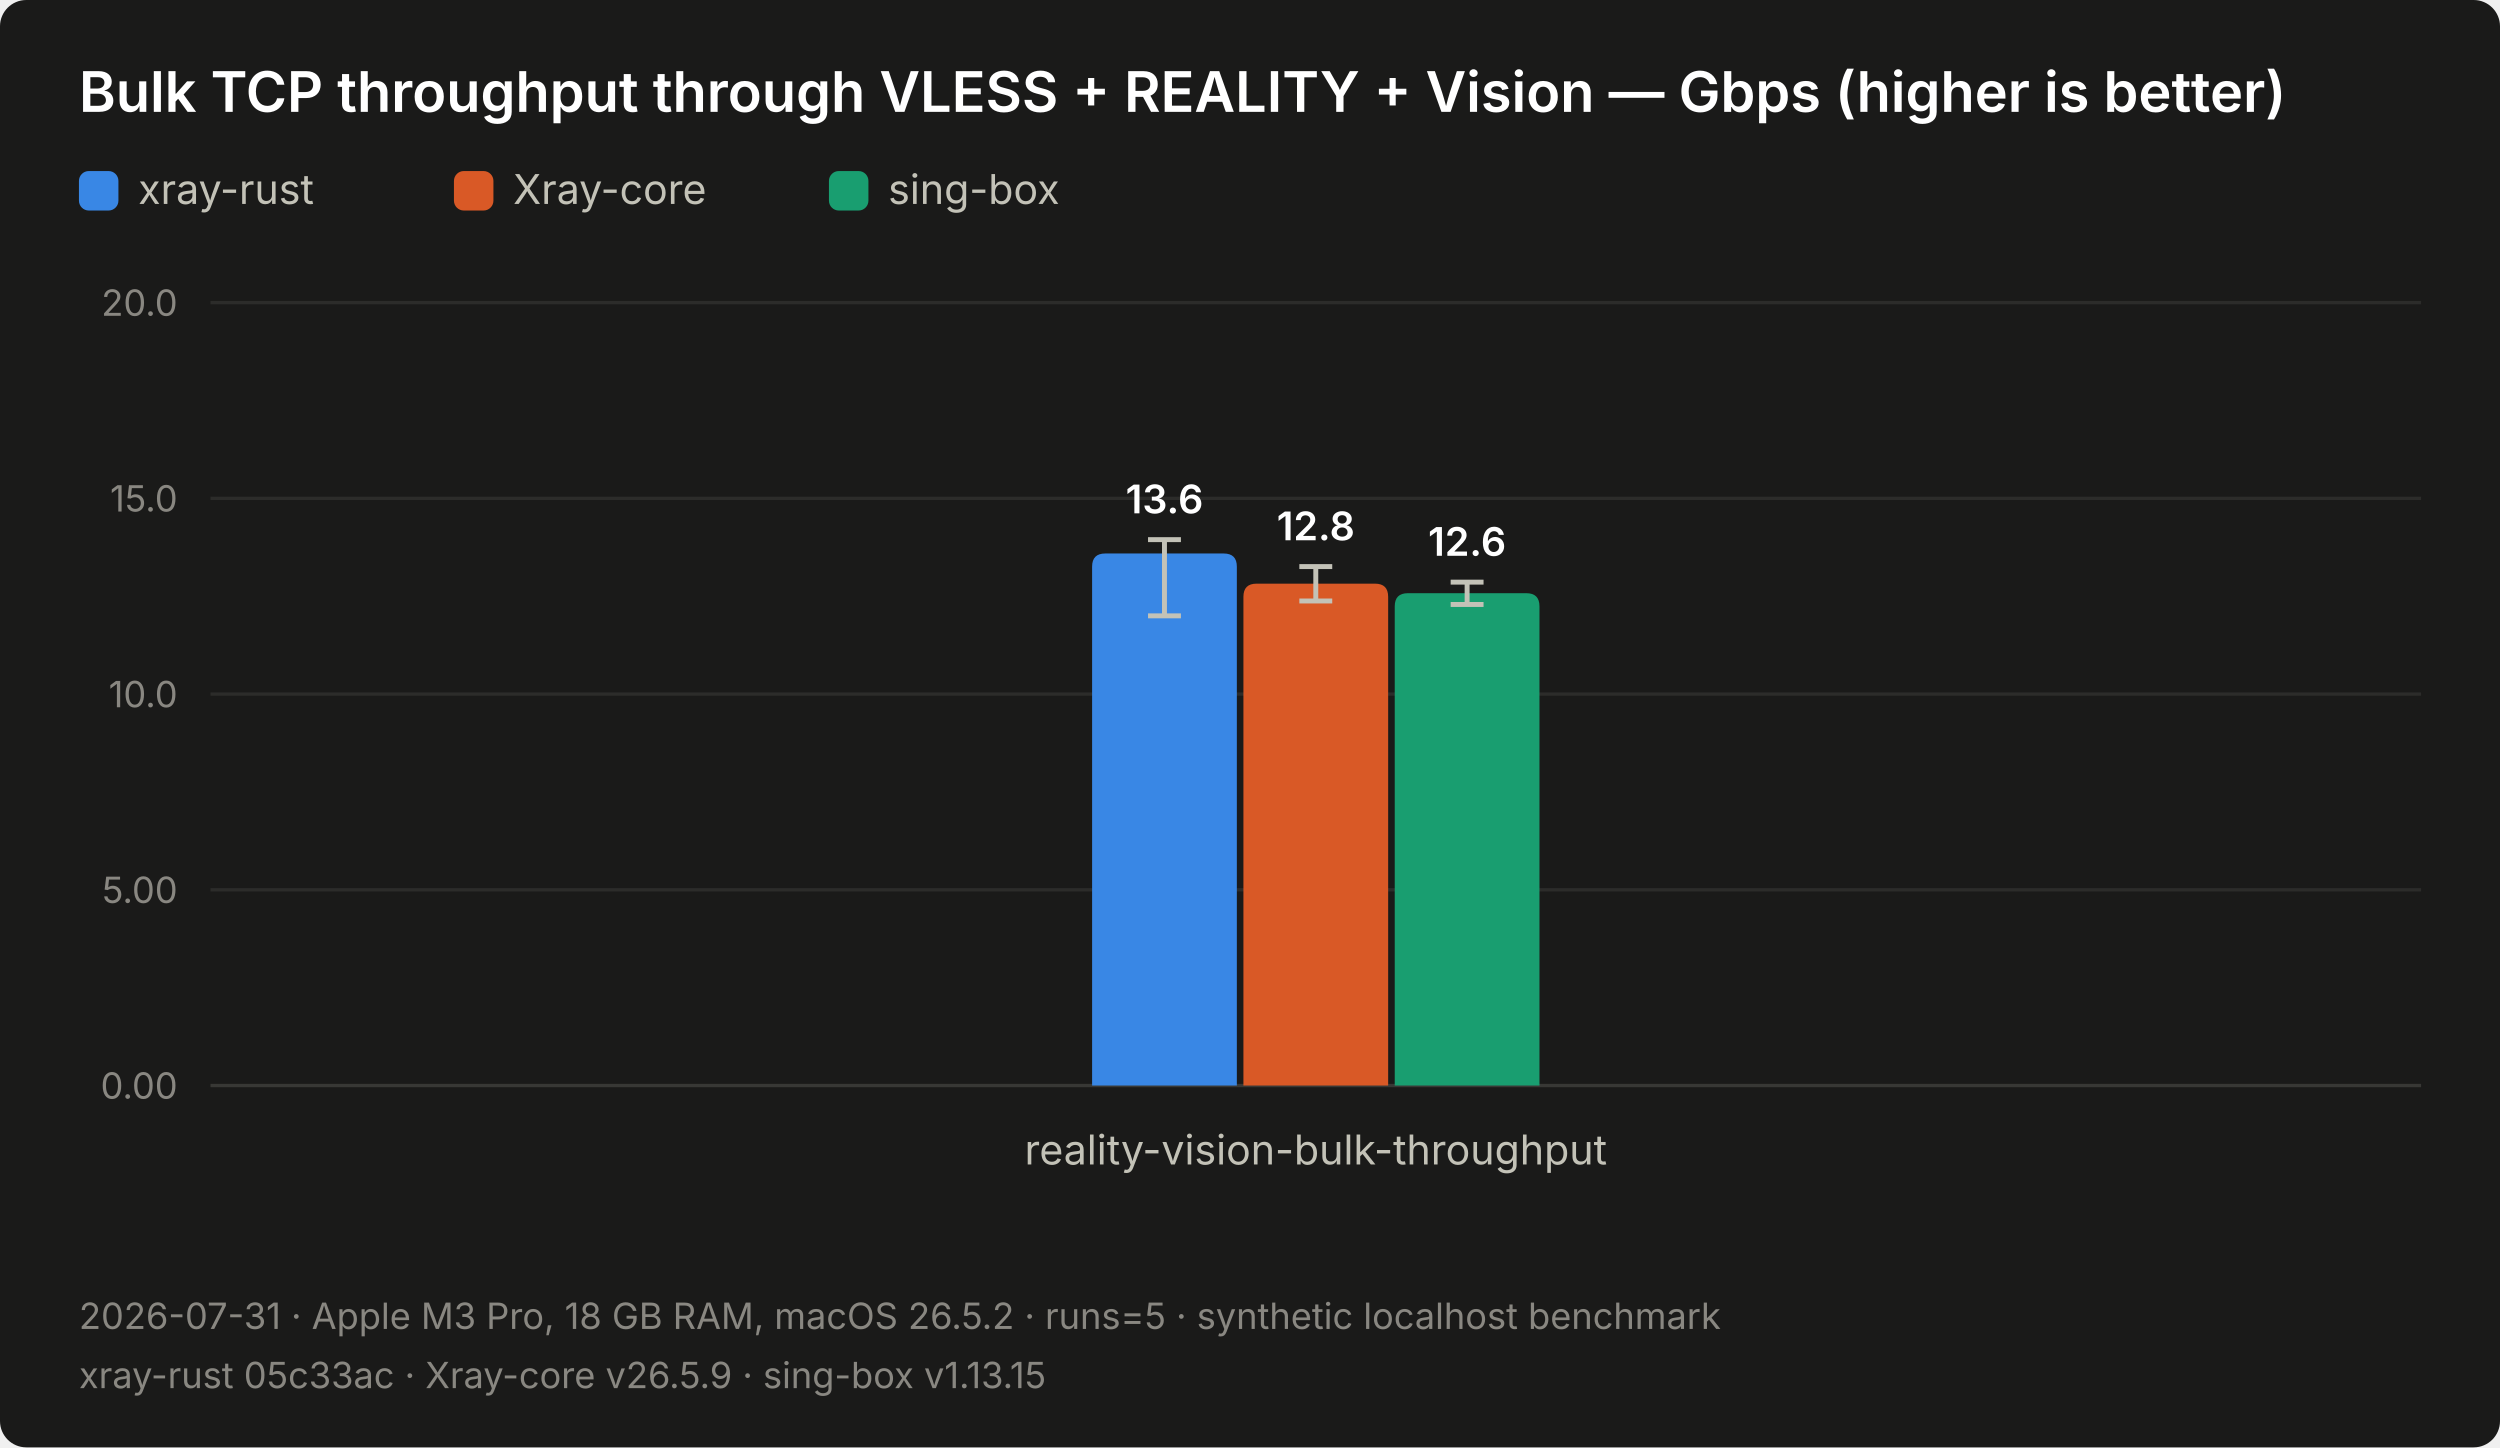
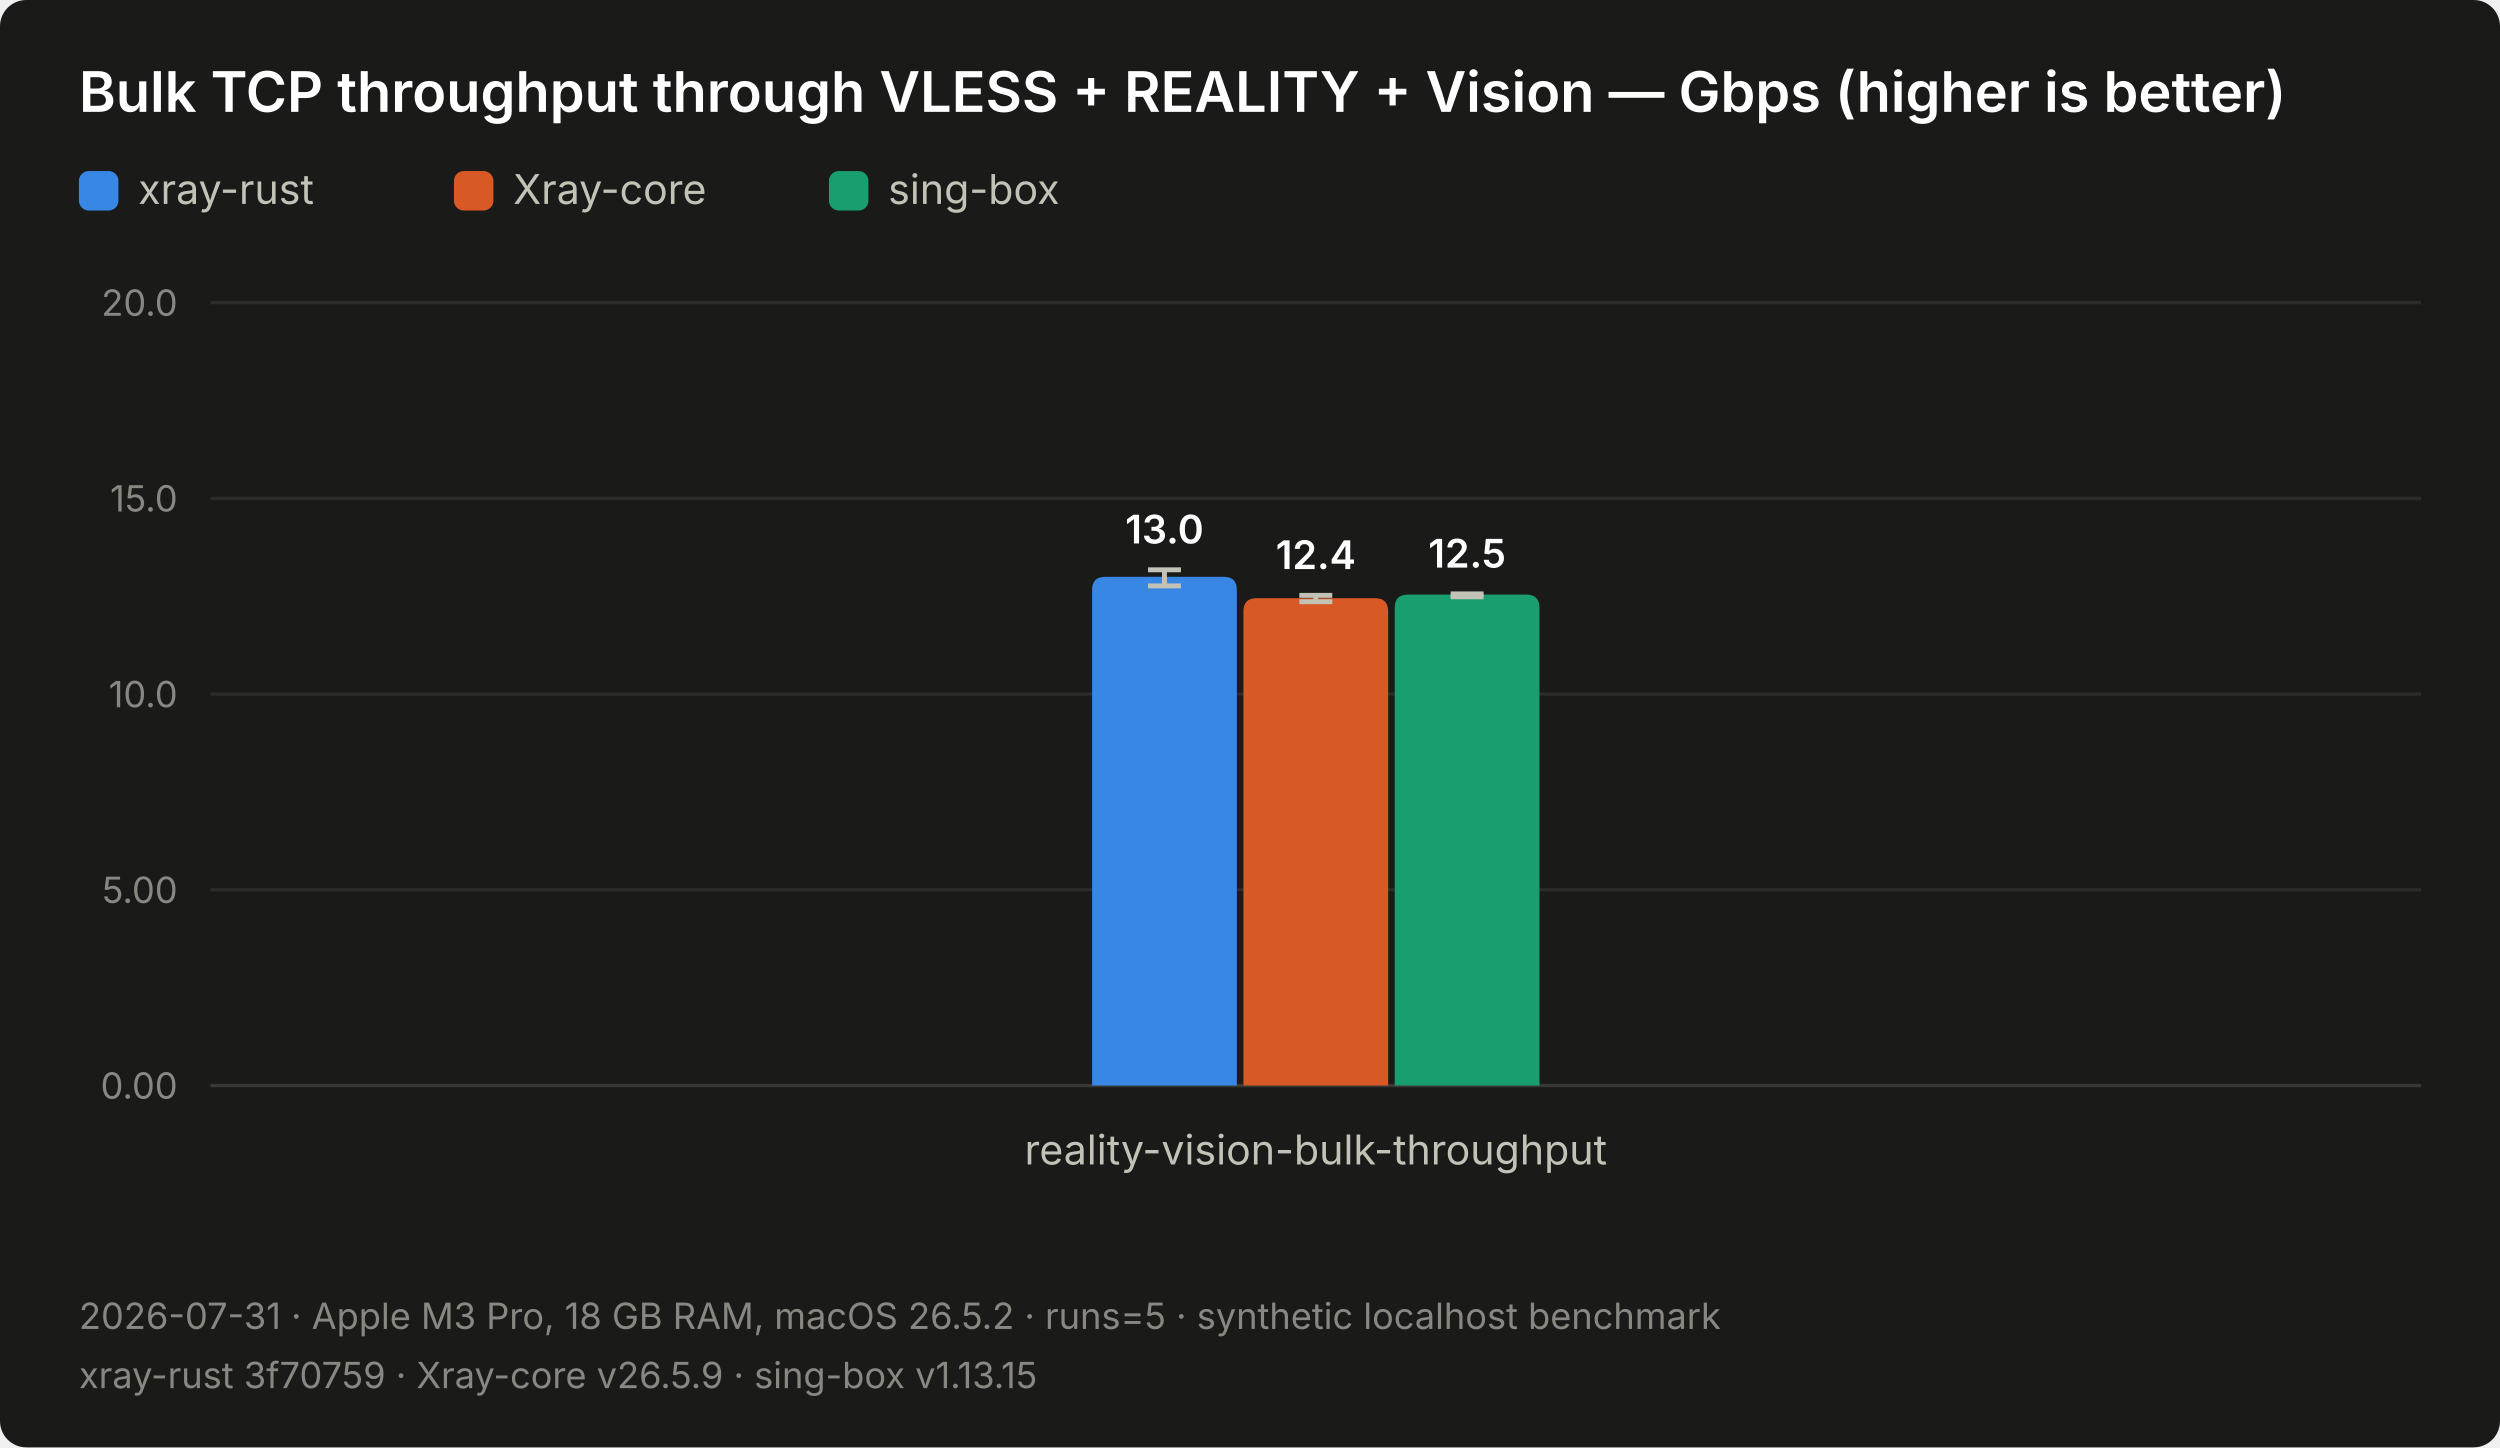
<svg xmlns="http://www.w3.org/2000/svg" width="760" height="440" viewBox="0 0 760 440" role="img" aria-label="Bulk TCP throughput through VLESS + REALITY + Vision — Gbps (higher is better)">
  <rect width="760" height="440" fill="#1a1a19" rx="8" />
  <text x="24" y="34" font-family="system-ui, -apple-system, 'Segoe UI', sans-serif" font-size="17" font-weight="600" fill="#ffffff">Bulk TCP throughput through VLESS + REALITY + Vision — Gbps (higher is better)</text>
  <rect x="24.00" y="52" width="12" height="12" rx="3" fill="#3987e5" />
  <text x="42.00" y="62" font-family="system-ui, -apple-system, 'Segoe UI', sans-serif" font-size="12.5" fill="#c3c2b7">xray-rust</text>
  <rect x="138.00" y="52" width="12" height="12" rx="3" fill="#d95926" />
  <text x="156.00" y="62" font-family="system-ui, -apple-system, 'Segoe UI', sans-serif" font-size="12.5" fill="#c3c2b7">Xray-core</text>
  <rect x="252.00" y="52" width="12" height="12" rx="3" fill="#199e70" />
  <text x="270.00" y="62" font-family="system-ui, -apple-system, 'Segoe UI', sans-serif" font-size="12.5" fill="#c3c2b7">sing-box</text>
  <text x="54" y="334.00" font-family="system-ui, -apple-system, 'Segoe UI', sans-serif" font-size="11" fill="#898781" text-anchor="end">0.00</text>
  <line x1="64" y1="270.50" x2="736" y2="270.50" stroke="#2c2c2a" stroke-width="1" />
  <text x="54" y="274.50" font-family="system-ui, -apple-system, 'Segoe UI', sans-serif" font-size="11" fill="#898781" text-anchor="end">5.00</text>
  <line x1="64" y1="211.00" x2="736" y2="211.00" stroke="#2c2c2a" stroke-width="1" />
  <text x="54" y="215.00" font-family="system-ui, -apple-system, 'Segoe UI', sans-serif" font-size="11" fill="#898781" text-anchor="end">10.0</text>
  <line x1="64" y1="151.50" x2="736" y2="151.50" stroke="#2c2c2a" stroke-width="1" />
  <text x="54" y="155.50" font-family="system-ui, -apple-system, 'Segoe UI', sans-serif" font-size="11" fill="#898781" text-anchor="end">15.0</text>
  <line x1="64" y1="92.00" x2="736" y2="92.00" stroke="#2c2c2a" stroke-width="1" />
  <text x="54" y="96.00" font-family="system-ui, -apple-system, 'Segoe UI', sans-serif" font-size="11" fill="#898781" text-anchor="end">20.0</text>
  <line x1="64" y1="330" x2="736" y2="330" stroke="#383835" stroke-width="1" />
-   <path d="M 332.00 330.00 L 332.00 172.26 Q 332.00 168.26 336.00 168.26 L 372.00 168.26 Q 376.00 168.26 376.00 172.26 L 376.00 330.00 Z" fill="#3987e5" />
-   <line x1="354.00" y1="187.22" x2="354.00" y2="164.05" stroke="#c3c2b7" stroke-width="1.5" />
-   <line x1="349.00" y1="187.22" x2="359.00" y2="187.22" stroke="#c3c2b7" stroke-width="1.5" />
-   <line x1="349.00" y1="164.05" x2="359.00" y2="164.05" stroke="#c3c2b7" stroke-width="1.5" />
-   <text x="354.00" y="156.05" font-family="system-ui, -apple-system, 'Segoe UI', sans-serif" font-size="12" font-weight="600" fill="#ffffff" text-anchor="middle">13.6</text>
-   <path d="M 378.00 330.00 L 378.00 181.43 Q 378.00 177.43 382.00 177.43 L 418.00 177.43 Q 422.00 177.43 422.00 181.43 L 422.00 330.00 Z" fill="#d95926" />
-   <line x1="400.00" y1="182.70" x2="400.00" y2="172.24" stroke="#c3c2b7" stroke-width="1.5" />
-   <line x1="395.00" y1="182.70" x2="405.00" y2="182.70" stroke="#c3c2b7" stroke-width="1.5" />
-   <line x1="395.00" y1="172.24" x2="405.00" y2="172.24" stroke="#c3c2b7" stroke-width="1.5" />
-   <text x="400.00" y="164.24" font-family="system-ui, -apple-system, 'Segoe UI', sans-serif" font-size="12" font-weight="600" fill="#ffffff" text-anchor="middle">12.8</text>
-   <path d="M 424.00 330.00 L 424.00 184.33 Q 424.00 180.33 428.00 180.33 L 464.00 180.33 Q 468.00 180.33 468.00 184.33 L 468.00 330.00 Z" fill="#199e70" />
-   <line x1="446.00" y1="183.76" x2="446.00" y2="176.97" stroke="#c3c2b7" stroke-width="1.5" />
-   <line x1="441.00" y1="183.76" x2="451.00" y2="183.76" stroke="#c3c2b7" stroke-width="1.5" />
-   <line x1="441.00" y1="176.97" x2="451.00" y2="176.97" stroke="#c3c2b7" stroke-width="1.5" />
-   <text x="446.00" y="168.97" font-family="system-ui, -apple-system, 'Segoe UI', sans-serif" font-size="12" font-weight="600" fill="#ffffff" text-anchor="middle">12.6</text>
+   <path d="M 332.00 330.00 L 332.00 179.35 Q 332.00 175.35 336.00 175.35 L 372.00 175.35 Q 376.00 175.35 376.00 179.35 L 376.00 330.00 Z" fill="#3987e5" />
+   <line x1="354.00" y1="178.11" x2="354.00" y2="173.22" stroke="#c3c2b7" stroke-width="1.5" />
+   <line x1="349.00" y1="178.11" x2="359.00" y2="178.11" stroke="#c3c2b7" stroke-width="1.5" />
+   <line x1="349.00" y1="173.22" x2="359.00" y2="173.22" stroke="#c3c2b7" stroke-width="1.5" />
+   <text x="354.00" y="165.22" font-family="system-ui, -apple-system, 'Segoe UI', sans-serif" font-size="12" font-weight="600" fill="#ffffff" text-anchor="middle">13.0</text>
+   <path d="M 378.00 330.00 L 378.00 185.85 Q 378.00 181.85 382.00 181.85 L 418.00 181.85 Q 422.00 181.85 422.00 185.85 L 422.00 330.00 Z" fill="#d95926" />
+   <line x1="400.00" y1="182.92" x2="400.00" y2="180.99" stroke="#c3c2b7" stroke-width="1.5" />
+   <line x1="395.00" y1="182.92" x2="405.00" y2="182.92" stroke="#c3c2b7" stroke-width="1.5" />
+   <line x1="395.00" y1="180.99" x2="405.00" y2="180.99" stroke="#c3c2b7" stroke-width="1.5" />
+   <text x="400.00" y="172.99" font-family="system-ui, -apple-system, 'Segoe UI', sans-serif" font-size="12" font-weight="600" fill="#ffffff" text-anchor="middle">12.4</text>
+   <path d="M 424.00 330.00 L 424.00 184.76 Q 424.00 180.76 428.00 180.76 L 464.00 180.76 Q 468.00 180.76 468.00 184.76 L 468.00 330.00 Z" fill="#199e70" />
+   <line x1="446.00" y1="181.42" x2="446.00" y2="180.55" stroke="#c3c2b7" stroke-width="1.5" />
+   <line x1="441.00" y1="181.42" x2="451.00" y2="181.42" stroke="#c3c2b7" stroke-width="1.5" />
+   <line x1="441.00" y1="180.55" x2="451.00" y2="180.55" stroke="#c3c2b7" stroke-width="1.5" />
+   <text x="446.00" y="172.55" font-family="system-ui, -apple-system, 'Segoe UI', sans-serif" font-size="12" font-weight="600" fill="#ffffff" text-anchor="middle">12.5</text>
  <text x="400.00" y="354" font-family="system-ui, -apple-system, 'Segoe UI', sans-serif" font-size="12.5" fill="#c3c2b7" text-anchor="middle">reality-vision-bulk-throughput</text>
  <text x="24" y="404" font-family="system-ui, -apple-system, 'Segoe UI', sans-serif" font-size="11" fill="#898781">2026-07-31 · Apple M3 Pro, 18 GB RAM, macOS 26.5.2 · runs=5 · synthetic localhost benchmark</text>
-   <text x="24" y="422" font-family="system-ui, -apple-system, 'Segoe UI', sans-serif" font-size="11" fill="#898781">xray-rust 05c33ac · Xray-core v26.5.9 · sing-box v1.13.15</text>
+   <text x="24" y="422" font-family="system-ui, -apple-system, 'Segoe UI', sans-serif" font-size="11" fill="#898781">xray-rust 3f70759 · Xray-core v26.5.9 · sing-box v1.13.15</text>
</svg>
